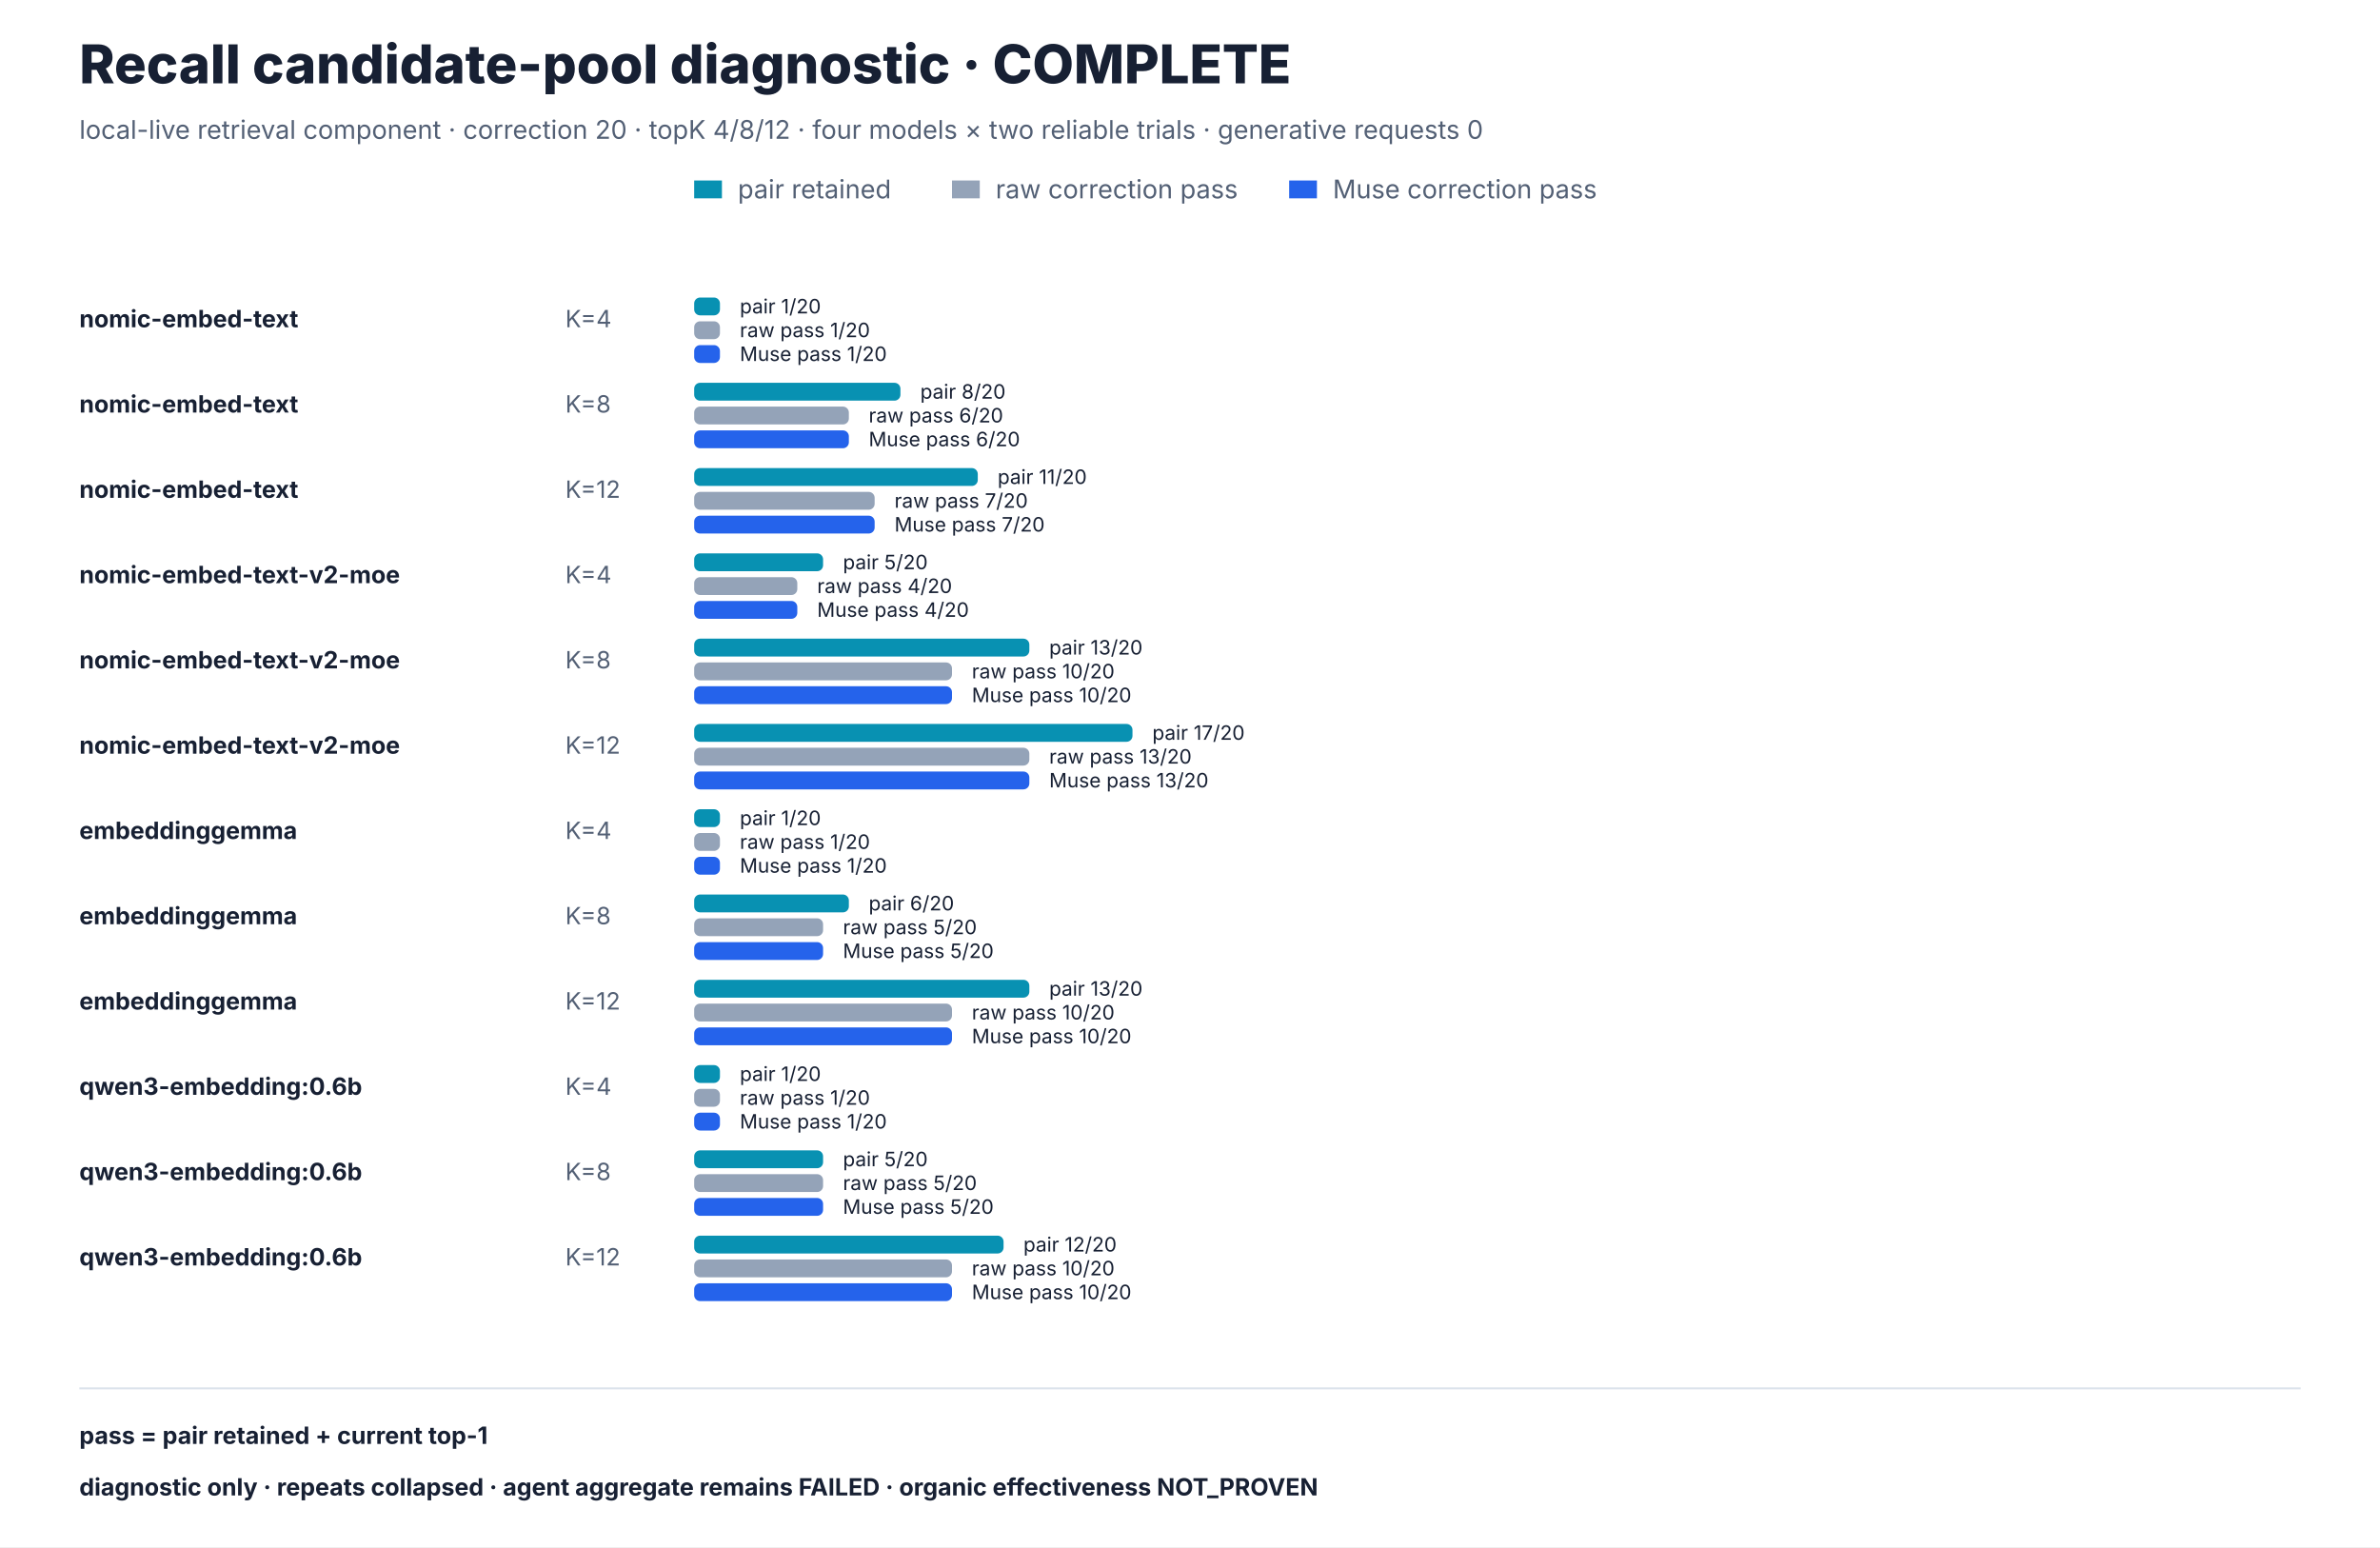
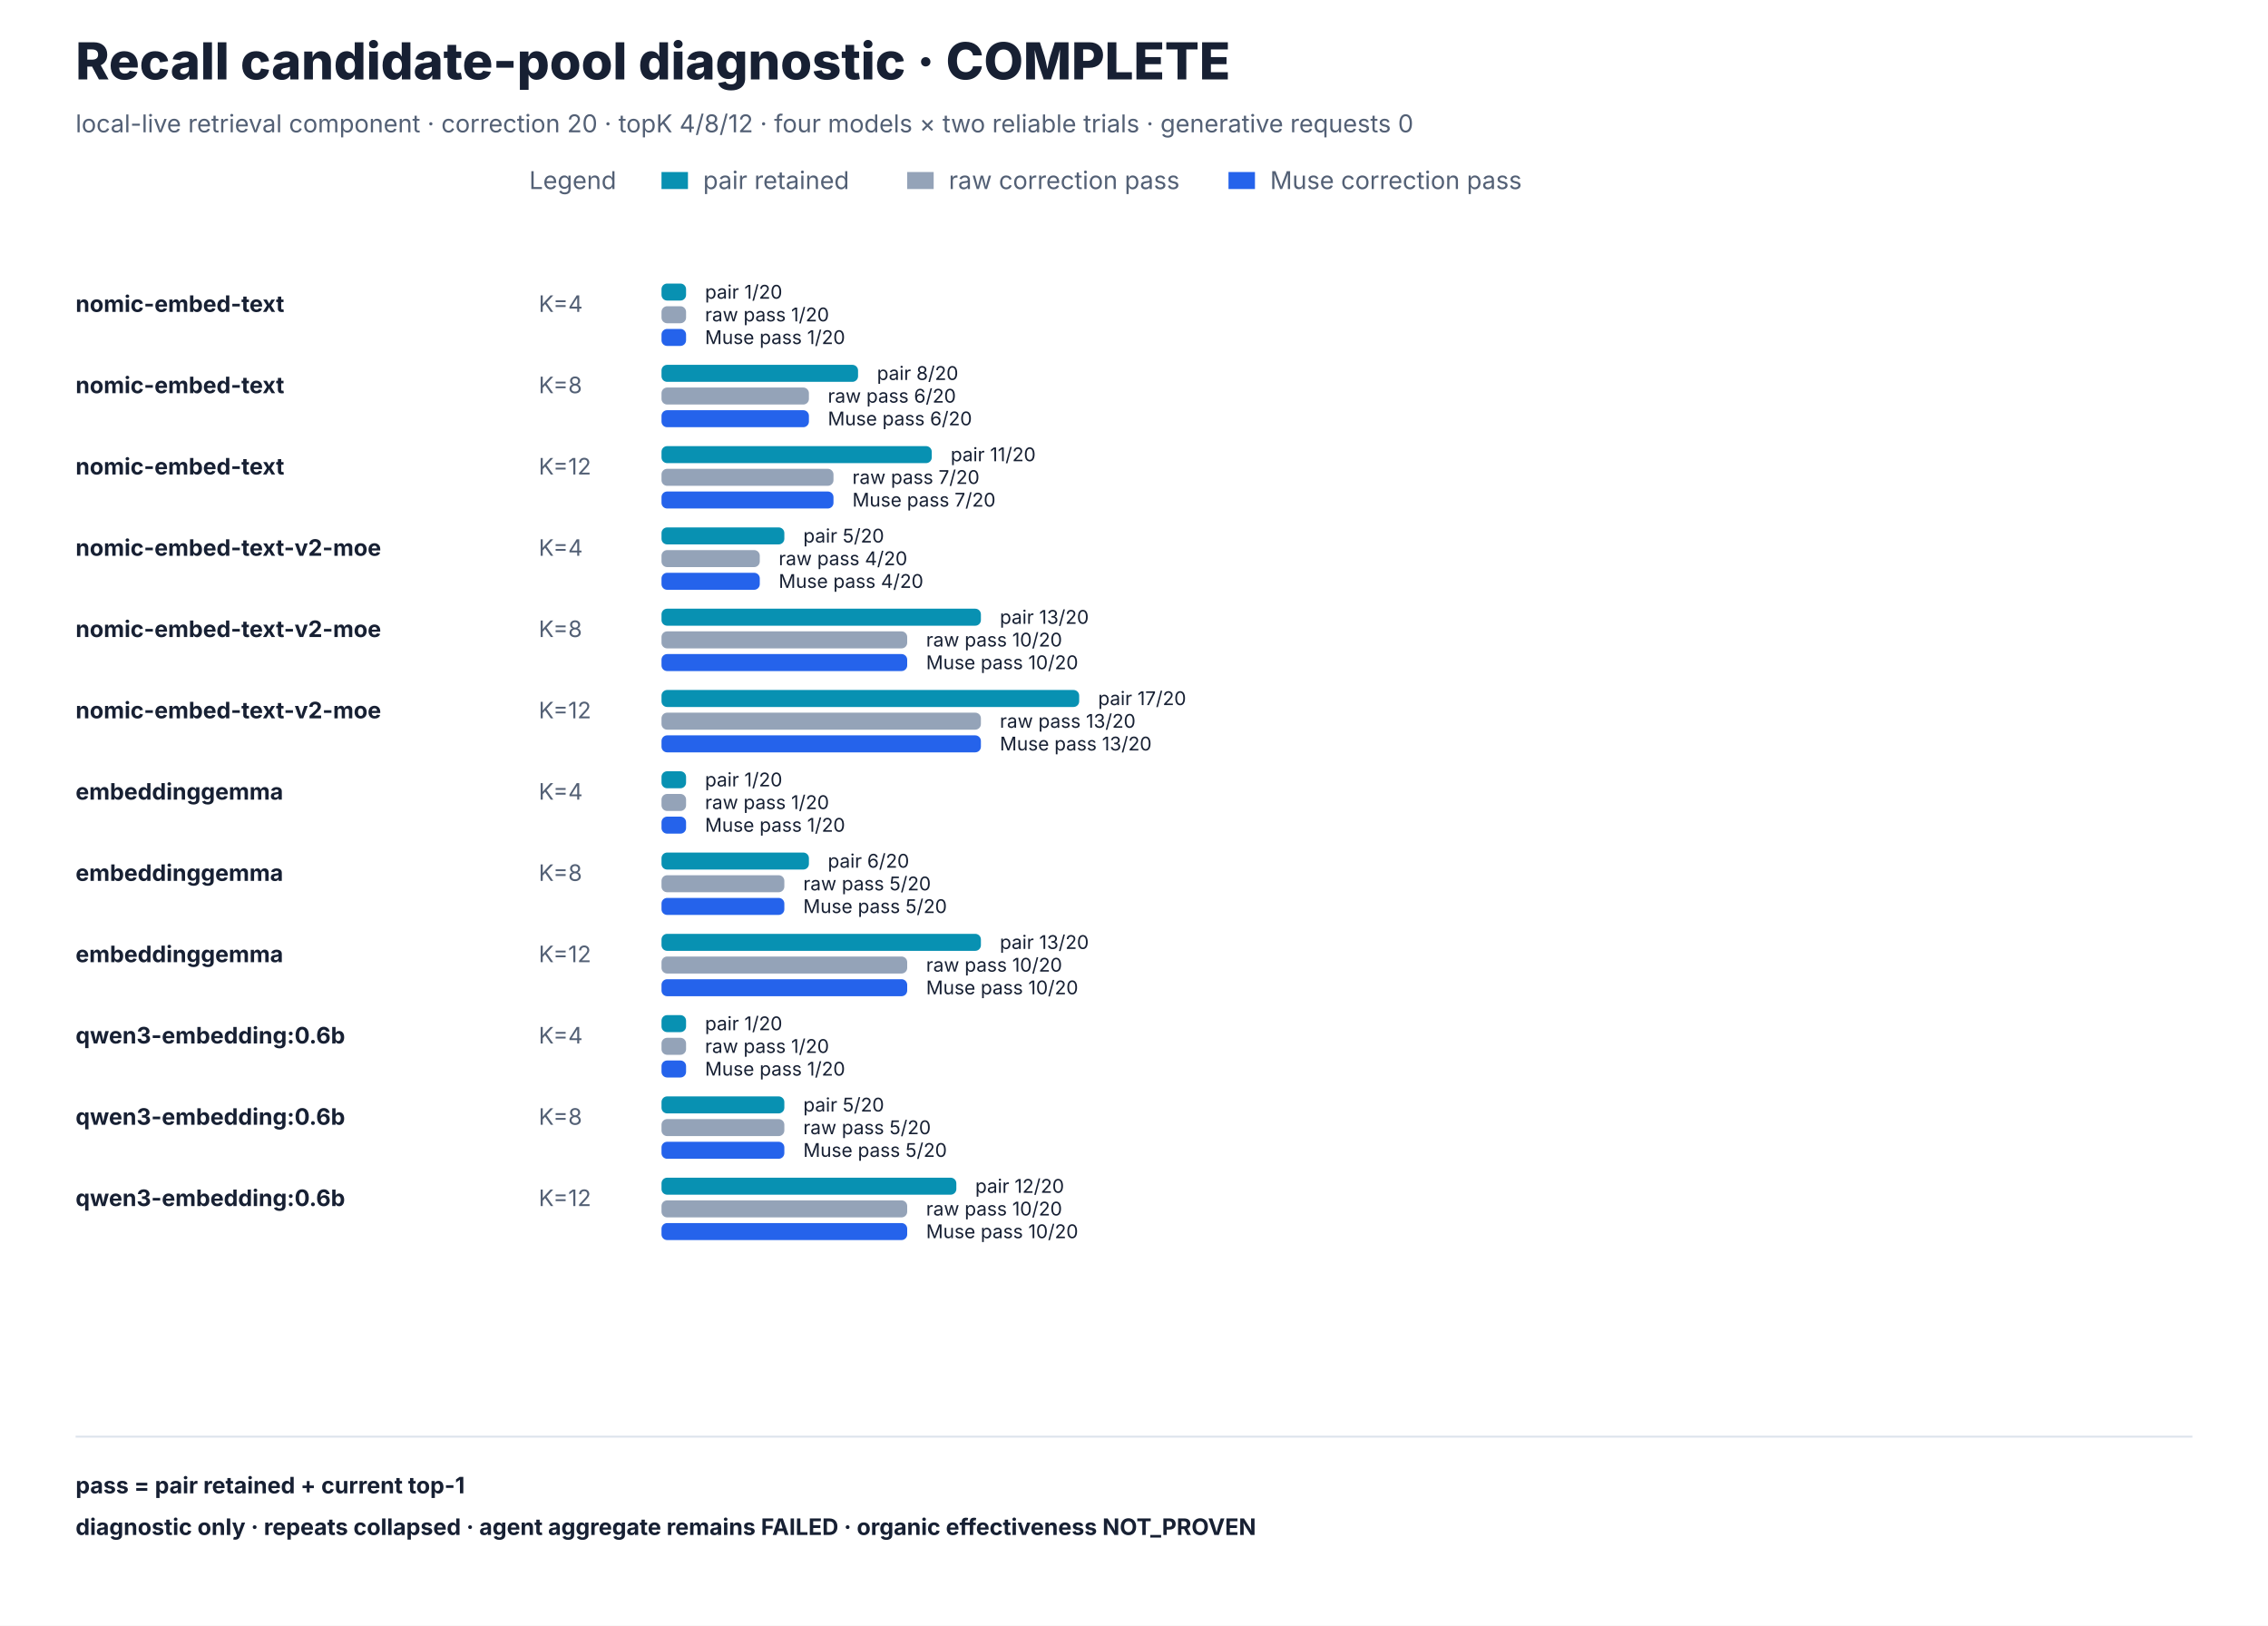
- <svg xmlns="http://www.w3.org/2000/svg" width="1200" height="780" viewBox="0 0 1200 780" role="img" aria-labelledby="title desc">
+ <svg xmlns="http://www.w3.org/2000/svg" width="1200" height="860" viewBox="0 0 1200 860" role="img" aria-labelledby="title desc">
  <style>text{font-family:Inter,ui-sans-serif,system-ui,-apple-system,sans-serif;fill:#172033}.title{font-size:27px;font-weight:760}.sub{font-size:13px;fill:#536075}.model{font-size:12px;font-weight:650}.k{font-size:12px;fill:#536075}.value{font-size:10px}.footer{font-size:12px;font-weight:650}</style>
-   <rect width="1200" height="780" fill="#fff" />
+   <rect width="1200" height="860" fill="#fff" />
  <text x="40" y="42" class="title">Recall candidate-pool diagnostic · COMPLETE</text>
  <text x="40" y="70" class="sub">local-live retrieval component · correction 20 · topK 4/8/12 · four models × two reliable trials · generative requests 0</text>
+   <text x="280" y="100" class="sub">Legend</text>
  <rect x="350" y="91" width="14" height="9" fill="#0891b2" />
  <text x="372" y="100" class="sub">pair retained</text>
  <rect x="480" y="91" width="14" height="9" fill="#94a3b8" />
  <text x="502" y="100" class="sub">raw correction pass</text>
  <rect x="650" y="91" width="14" height="9" fill="#2563eb" />
  <text x="672" y="100" class="sub">Muse correction pass</text>
  <text x="40" y="165" class="model">nomic-embed-text</text>
  <text x="285" y="165" class="k">K=4</text>
  <rect x="350" y="150" width="13" height="9" rx="3" fill="#0891b2" />
  <rect x="350" y="162" width="13" height="9" rx="3" fill="#94a3b8" />
  <rect x="350" y="174" width="13" height="9" rx="3" fill="#2563eb" />
  <text x="373" y="158" class="value">pair 1/20</text>
  <text x="373" y="170" class="value">raw pass 1/20</text>
  <text x="373" y="182" class="value">Muse pass 1/20</text>
  <text x="40" y="208" class="model">nomic-embed-text</text>
  <text x="285" y="208" class="k">K=8</text>
  <rect x="350" y="193" width="104" height="9" rx="3" fill="#0891b2" />
  <rect x="350" y="205" width="78" height="9" rx="3" fill="#94a3b8" />
  <rect x="350" y="217" width="78" height="9" rx="3" fill="#2563eb" />
  <text x="464" y="201" class="value">pair 8/20</text>
  <text x="438" y="213" class="value">raw pass 6/20</text>
  <text x="438" y="225" class="value">Muse pass 6/20</text>
  <text x="40" y="251" class="model">nomic-embed-text</text>
  <text x="285" y="251" class="k">K=12</text>
  <rect x="350" y="236" width="143" height="9" rx="3" fill="#0891b2" />
  <rect x="350" y="248" width="91" height="9" rx="3" fill="#94a3b8" />
  <rect x="350" y="260" width="91" height="9" rx="3" fill="#2563eb" />
  <text x="503" y="244" class="value">pair 11/20</text>
  <text x="451" y="256" class="value">raw pass 7/20</text>
  <text x="451" y="268" class="value">Muse pass 7/20</text>
  <text x="40" y="294" class="model">nomic-embed-text-v2-moe</text>
  <text x="285" y="294" class="k">K=4</text>
  <rect x="350" y="279" width="65" height="9" rx="3" fill="#0891b2" />
  <rect x="350" y="291" width="52" height="9" rx="3" fill="#94a3b8" />
  <rect x="350" y="303" width="52" height="9" rx="3" fill="#2563eb" />
  <text x="425" y="287" class="value">pair 5/20</text>
  <text x="412" y="299" class="value">raw pass 4/20</text>
  <text x="412" y="311" class="value">Muse pass 4/20</text>
  <text x="40" y="337" class="model">nomic-embed-text-v2-moe</text>
  <text x="285" y="337" class="k">K=8</text>
  <rect x="350" y="322" width="169" height="9" rx="3" fill="#0891b2" />
  <rect x="350" y="334" width="130" height="9" rx="3" fill="#94a3b8" />
  <rect x="350" y="346" width="130" height="9" rx="3" fill="#2563eb" />
  <text x="529" y="330" class="value">pair 13/20</text>
  <text x="490" y="342" class="value">raw pass 10/20</text>
  <text x="490" y="354" class="value">Muse pass 10/20</text>
  <text x="40" y="380" class="model">nomic-embed-text-v2-moe</text>
  <text x="285" y="380" class="k">K=12</text>
  <rect x="350" y="365" width="221" height="9" rx="3" fill="#0891b2" />
  <rect x="350" y="377" width="169" height="9" rx="3" fill="#94a3b8" />
  <rect x="350" y="389" width="169" height="9" rx="3" fill="#2563eb" />
  <text x="581" y="373" class="value">pair 17/20</text>
  <text x="529" y="385" class="value">raw pass 13/20</text>
  <text x="529" y="397" class="value">Muse pass 13/20</text>
  <text x="40" y="423" class="model">embeddinggemma</text>
  <text x="285" y="423" class="k">K=4</text>
  <rect x="350" y="408" width="13" height="9" rx="3" fill="#0891b2" />
  <rect x="350" y="420" width="13" height="9" rx="3" fill="#94a3b8" />
  <rect x="350" y="432" width="13" height="9" rx="3" fill="#2563eb" />
  <text x="373" y="416" class="value">pair 1/20</text>
  <text x="373" y="428" class="value">raw pass 1/20</text>
  <text x="373" y="440" class="value">Muse pass 1/20</text>
  <text x="40" y="466" class="model">embeddinggemma</text>
  <text x="285" y="466" class="k">K=8</text>
  <rect x="350" y="451" width="78" height="9" rx="3" fill="#0891b2" />
  <rect x="350" y="463" width="65" height="9" rx="3" fill="#94a3b8" />
  <rect x="350" y="475" width="65" height="9" rx="3" fill="#2563eb" />
  <text x="438" y="459" class="value">pair 6/20</text>
  <text x="425" y="471" class="value">raw pass 5/20</text>
  <text x="425" y="483" class="value">Muse pass 5/20</text>
  <text x="40" y="509" class="model">embeddinggemma</text>
  <text x="285" y="509" class="k">K=12</text>
  <rect x="350" y="494" width="169" height="9" rx="3" fill="#0891b2" />
  <rect x="350" y="506" width="130" height="9" rx="3" fill="#94a3b8" />
  <rect x="350" y="518" width="130" height="9" rx="3" fill="#2563eb" />
  <text x="529" y="502" class="value">pair 13/20</text>
  <text x="490" y="514" class="value">raw pass 10/20</text>
  <text x="490" y="526" class="value">Muse pass 10/20</text>
  <text x="40" y="552" class="model">qwen3-embedding:0.6b</text>
  <text x="285" y="552" class="k">K=4</text>
  <rect x="350" y="537" width="13" height="9" rx="3" fill="#0891b2" />
  <rect x="350" y="549" width="13" height="9" rx="3" fill="#94a3b8" />
  <rect x="350" y="561" width="13" height="9" rx="3" fill="#2563eb" />
  <text x="373" y="545" class="value">pair 1/20</text>
  <text x="373" y="557" class="value">raw pass 1/20</text>
  <text x="373" y="569" class="value">Muse pass 1/20</text>
  <text x="40" y="595" class="model">qwen3-embedding:0.6b</text>
  <text x="285" y="595" class="k">K=8</text>
  <rect x="350" y="580" width="65" height="9" rx="3" fill="#0891b2" />
  <rect x="350" y="592" width="65" height="9" rx="3" fill="#94a3b8" />
  <rect x="350" y="604" width="65" height="9" rx="3" fill="#2563eb" />
  <text x="425" y="588" class="value">pair 5/20</text>
  <text x="425" y="600" class="value">raw pass 5/20</text>
  <text x="425" y="612" class="value">Muse pass 5/20</text>
  <text x="40" y="638" class="model">qwen3-embedding:0.6b</text>
  <text x="285" y="638" class="k">K=12</text>
  <rect x="350" y="623" width="156" height="9" rx="3" fill="#0891b2" />
  <rect x="350" y="635" width="130" height="9" rx="3" fill="#94a3b8" />
  <rect x="350" y="647" width="130" height="9" rx="3" fill="#2563eb" />
  <text x="516" y="631" class="value">pair 12/20</text>
  <text x="490" y="643" class="value">raw pass 10/20</text>
  <text x="490" y="655" class="value">Muse pass 10/20</text>
-   <line x1="40" y1="700" x2="1160" y2="700" stroke="#dce3ec" />
-   <text x="40" y="728" class="footer">pass = pair retained + current top-1</text>
-   <text x="40" y="754" class="footer">diagnostic only · repeats collapsed · agent aggregate remains FAILED · organic effectiveness NOT_PROVEN</text>
+   <line x1="40" y1="760" x2="1160" y2="760" stroke="#dce3ec" />
+   <text x="40" y="790" class="footer">pass = pair retained + current top-1</text>
+   <text x="40" y="812" class="footer">diagnostic only · repeats collapsed · agent aggregate remains FAILED · organic effectiveness NOT_PROVEN</text>
</svg>
